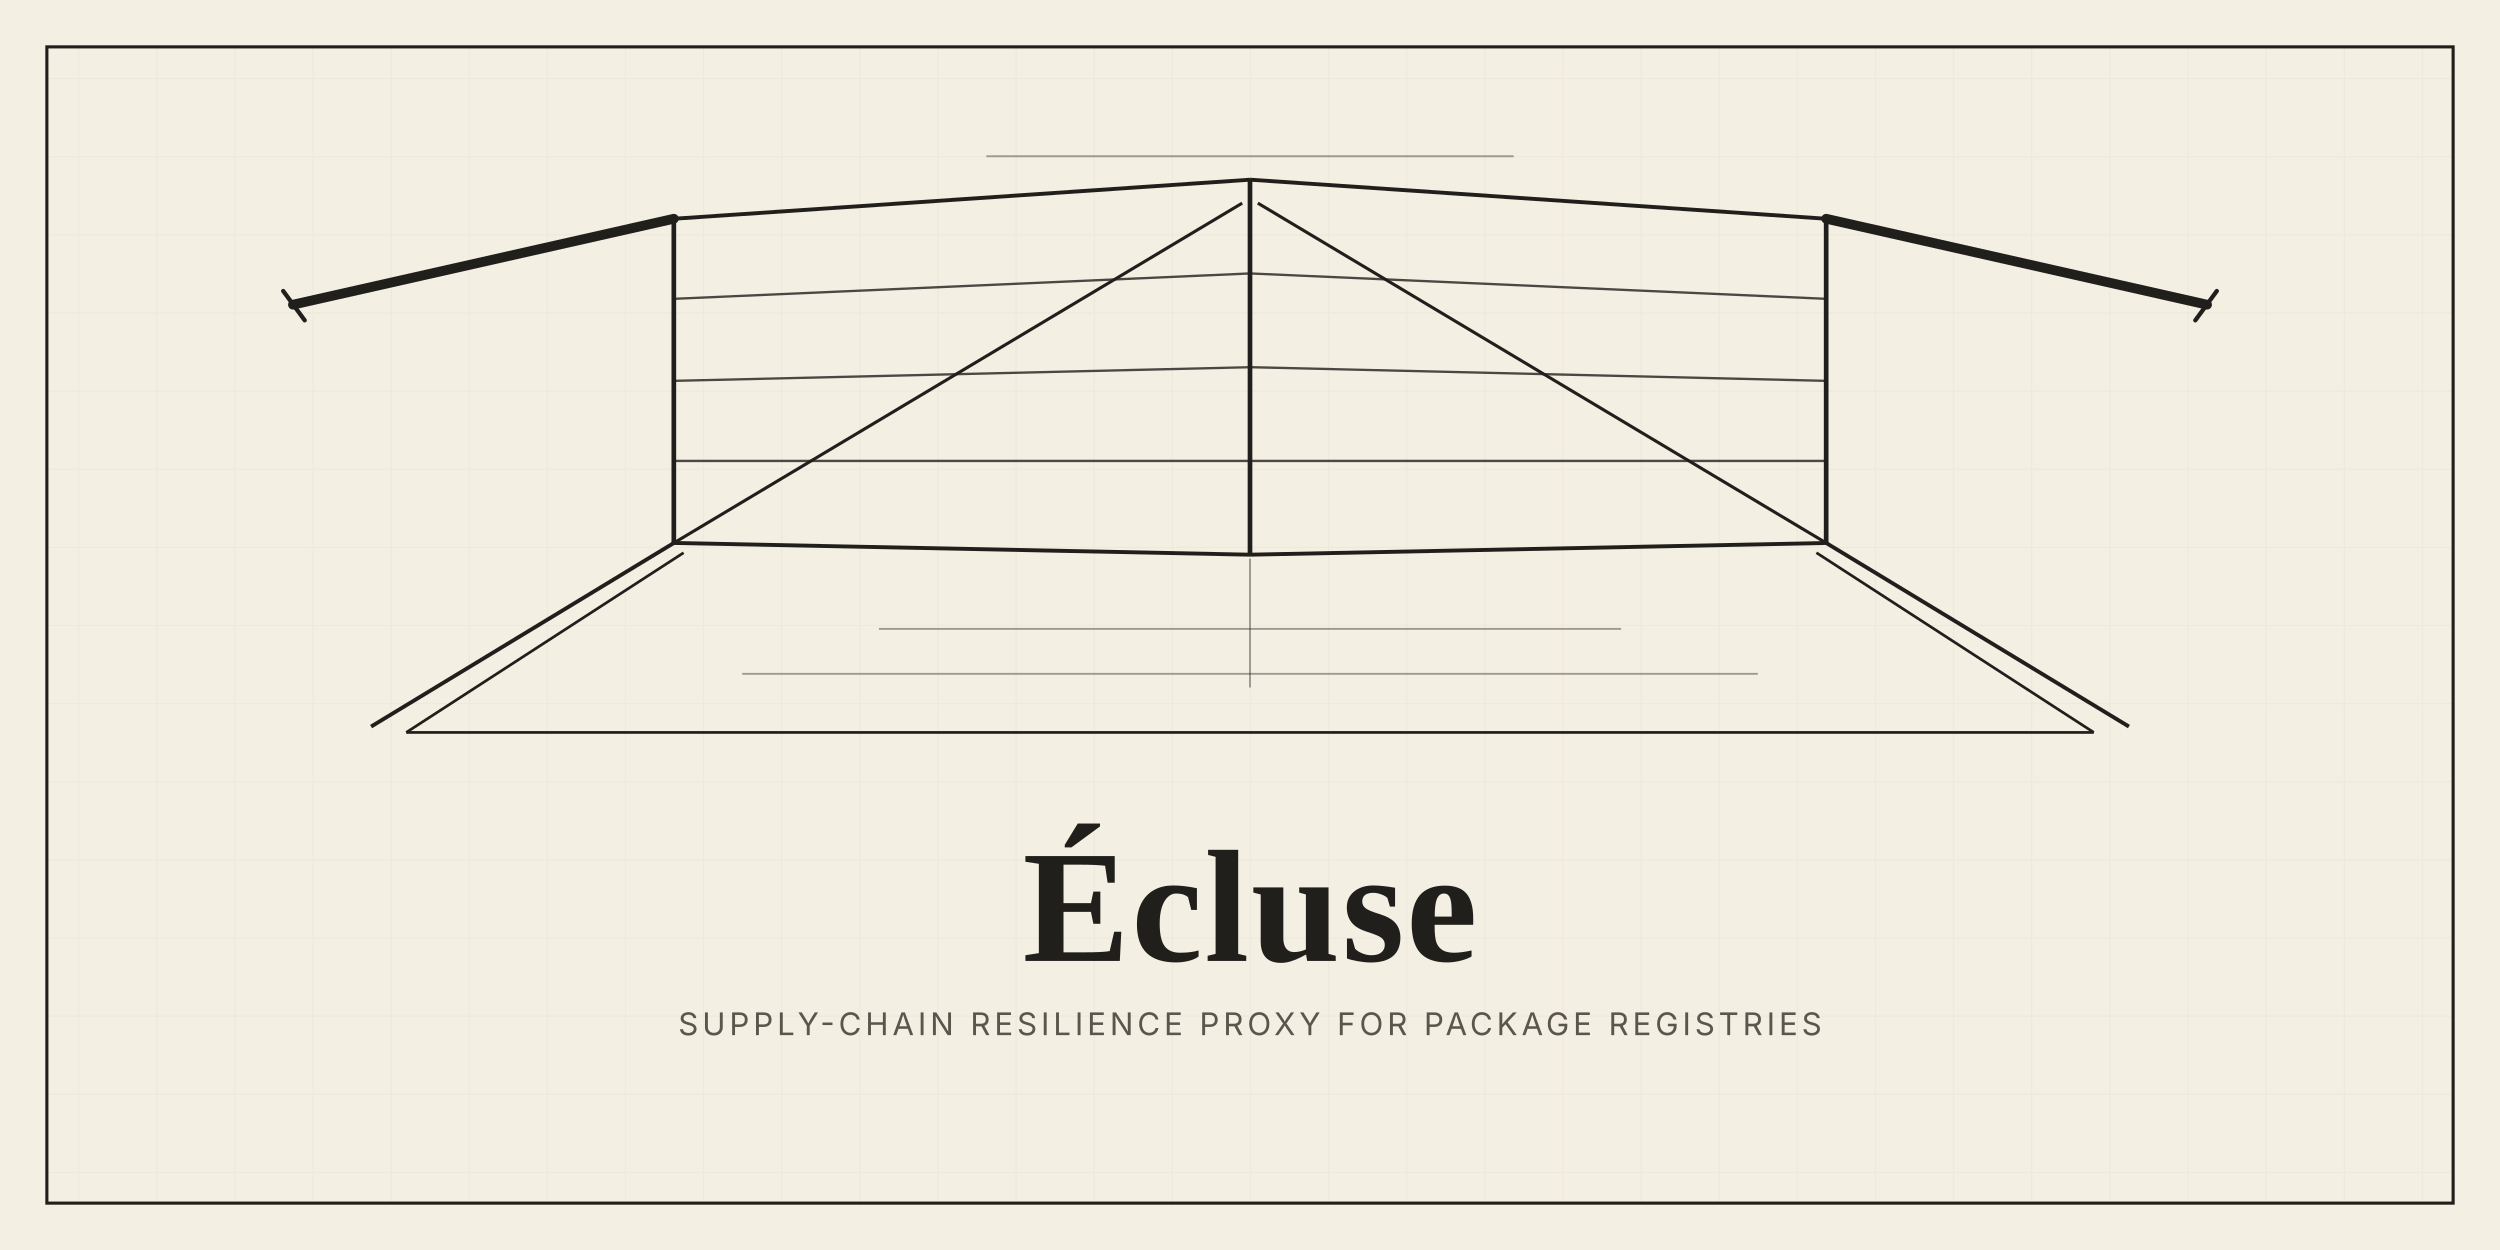
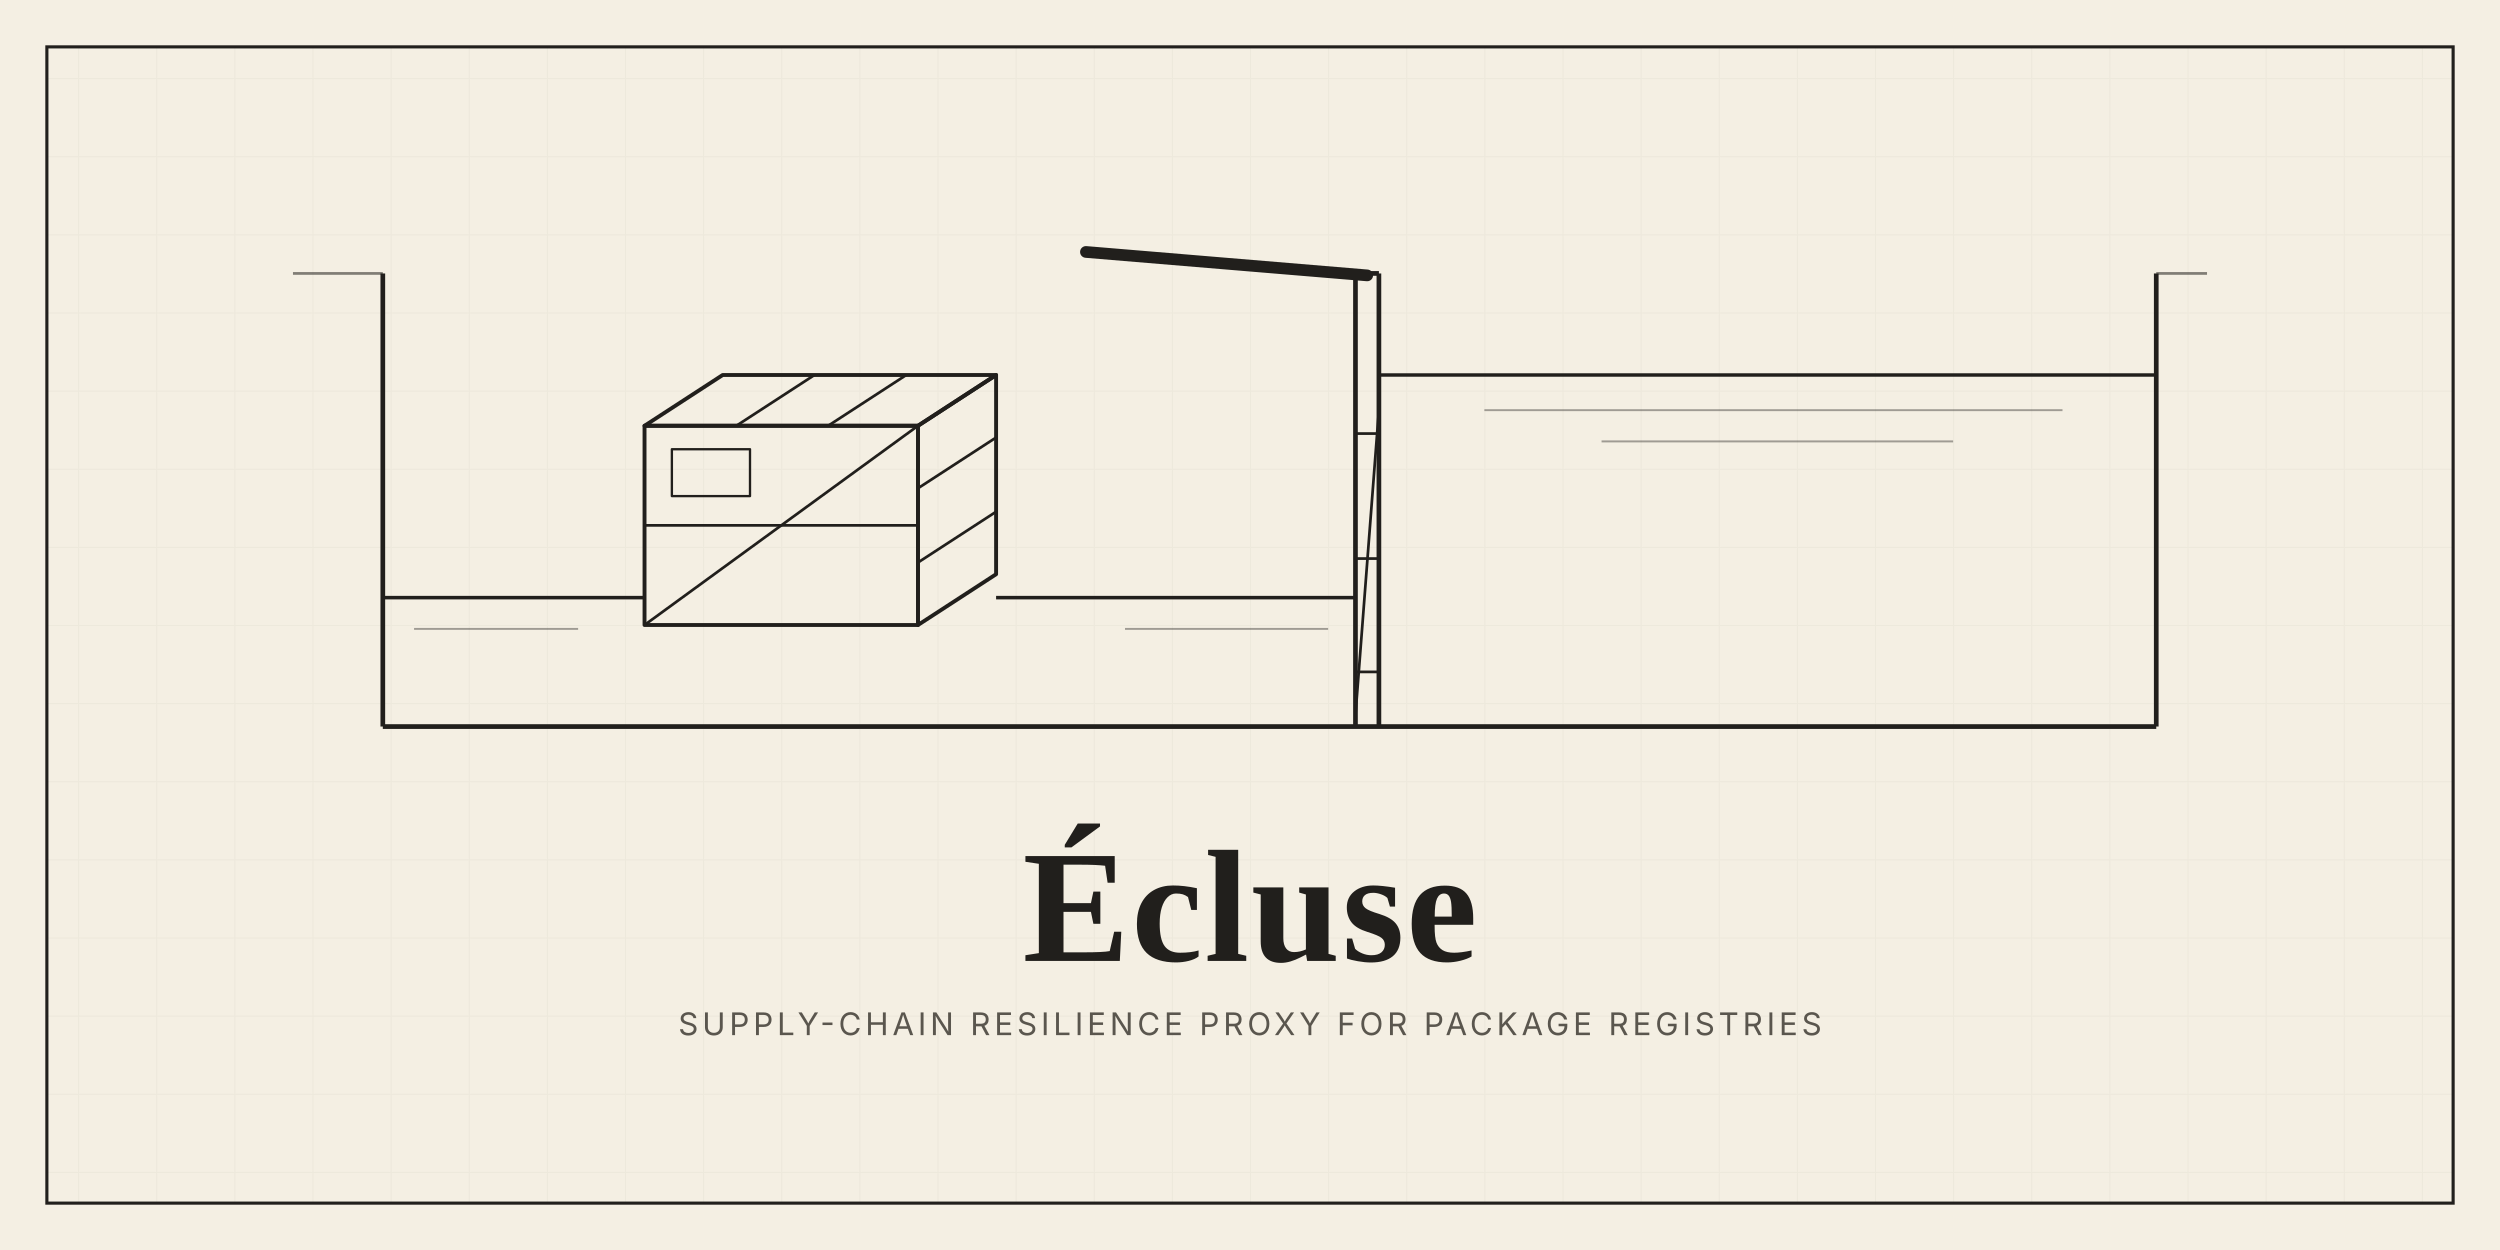
<svg xmlns="http://www.w3.org/2000/svg" width="1280" height="640" viewBox="0 0 1280 640" role="img" aria-label="Écluse — supply-chain resilience proxy for package registries">
  <defs>
    <pattern id="grid" width="40" height="40" patternUnits="userSpaceOnUse">
      <path d="M40 0 H0 V40" fill="none" stroke="#211F1C" stroke-opacity="0.035" stroke-width="1" />
    </pattern>
  </defs>
  <rect width="1280" height="640" fill="#F4EFE3" />
  <rect x="24" y="24" width="1232" height="592" fill="url(#grid)" />
  <rect x="24" y="24" width="1232" height="592" fill="none" stroke="#211F1C" stroke-width="1.6" />
  <g fill="none" stroke="#211F1C" stroke-linejoin="round">
-     <g stroke-width="2">
-       <line x1="190" y1="372" x2="345" y2="278" />
-       <line x1="1090" y1="372" x2="935" y2="278" />
+     <g stroke-width="1.4" stroke-opacity="0.55">
+       <line x1="150" y1="140" x2="196" y2="140" />
+       <line x1="1104" y1="140" x2="1130" y2="140" />
+     </g>
+     <g stroke-width="2.4">
+       <line x1="196" y1="140" x2="196" y2="372" />
+       <line x1="196" y1="372" x2="1104" y2="372" />
+       <line x1="1104" y1="140" x2="1104" y2="372" />
+     </g>
+     <g stroke-width="2.4">
+       <line x1="694" y1="140" x2="694" y2="372" />
+       <line x1="706" y1="140" x2="706" y2="372" />
+       <line x1="694" y1="140" x2="706" y2="140" />
    </g>
    <g stroke-width="1.4">
-       <line x1="208" y1="375" x2="1072" y2="375" />
-       <line x1="208" y1="375" x2="350" y2="283" />
-       <line x1="1072" y1="375" x2="930" y2="283" />
+       <line x1="694" y1="222" x2="706" y2="222" />
+       <line x1="694" y1="286" x2="706" y2="286" />
+       <line x1="694" y1="344" x2="706" y2="344" />
+       <line x1="694" y1="366" x2="706" y2="210" />
+     </g>
+     <line x1="700" y1="141" x2="556" y2="129" stroke-width="6" stroke-linecap="round" />
+     <g stroke-width="1.8">
+       <line x1="706" y1="192" x2="1104" y2="192" />
+       <line x1="196" y1="306" x2="330" y2="306" />
+       <line x1="510" y1="306" x2="694" y2="306" />
    </g>
    <g stroke-width="1" stroke-opacity="0.4">
-       <line x1="380" y1="345" x2="900" y2="345" />
-       <line x1="450" y1="322" x2="830" y2="322" />
-       <line x1="640" y1="286" x2="640" y2="352" />
-     </g>
-     <g stroke-width="2.4">
-       <line x1="345" y1="112" x2="345" y2="278" />
-       <line x1="935" y1="112" x2="935" y2="278" />
-       <line x1="640" y1="92" x2="640" y2="284" />
+       <line x1="760" y1="210" x2="1056" y2="210" />
+       <line x1="820" y1="226" x2="1000" y2="226" />
+       <line x1="212" y1="322" x2="296" y2="322" />
+       <line x1="576" y1="322" x2="680" y2="322" />
    </g>
    <g stroke-width="2">
-       <line x1="345" y1="112" x2="640" y2="92" />
-       <line x1="935" y1="112" x2="640" y2="92" />
-       <line x1="345" y1="278" x2="640" y2="284" />
-       <line x1="935" y1="278" x2="640" y2="284" />
+       <path d="M330 218 L470 218 L510 192 L370 192 Z" />
+       <path d="M470 218 L510 192 L510 294 L470 320 Z" />
+       <path d="M330 218 L470 218 L470 320 L330 320 Z" />
    </g>
-     <g stroke-width="1.2" stroke-opacity="0.8">
-       <line x1="345" y1="153" x2="640" y2="140" />
-       <line x1="345" y1="195" x2="640" y2="188" />
-       <line x1="345" y1="236" x2="640" y2="236" />
-       <line x1="935" y1="153" x2="640" y2="140" />
-       <line x1="935" y1="195" x2="640" y2="188" />
-       <line x1="935" y1="236" x2="640" y2="236" />
+     <g stroke-width="1.4">
+       <line x1="330" y1="320" x2="470" y2="218" />
+       <line x1="330" y1="269" x2="470" y2="269" />
+       <line x1="377" y1="218" x2="417" y2="192" />
+       <line x1="424" y1="218" x2="464" y2="192" />
+       <line x1="470" y1="250" x2="510" y2="224" />
+       <line x1="470" y1="288" x2="510" y2="262" />
    </g>
-     <g stroke-width="1.6">
-       <line x1="345" y1="278" x2="636" y2="104" />
-       <line x1="935" y1="278" x2="644" y2="104" />
-     </g>
-     <g stroke-width="5" stroke-linecap="round">
-       <line x1="345" y1="112" x2="150" y2="156" />
-       <line x1="935" y1="112" x2="1130" y2="156" />
-     </g>
-     <g stroke-width="2.2" stroke-linecap="round">
-       <line x1="145" y1="149" x2="156" y2="164" />
-       <line x1="1135" y1="149" x2="1124" y2="164" />
-     </g>
+     <rect x="344" y="230" width="40" height="24" stroke-width="1.2" />
  </g>
-   <line x1="505" y1="80" x2="775" y2="80" stroke="#211F1C" stroke-width="1" stroke-opacity="0.4" />
  <text x="640" y="492" text-anchor="middle" font-family="'EB Garamond','Cormorant Garamond',Georgia,'Times New Roman',serif" font-size="82" font-weight="600" letter-spacing="1" fill="#211F1C">Écluse</text>
  <text x="640" y="530" text-anchor="middle" font-family="'Inter','Helvetica Neue',Arial,sans-serif" font-size="16" letter-spacing="2" fill="#5A564E">SUPPLY-CHAIN RESILIENCE PROXY FOR PACKAGE REGISTRIES</text>
</svg>
